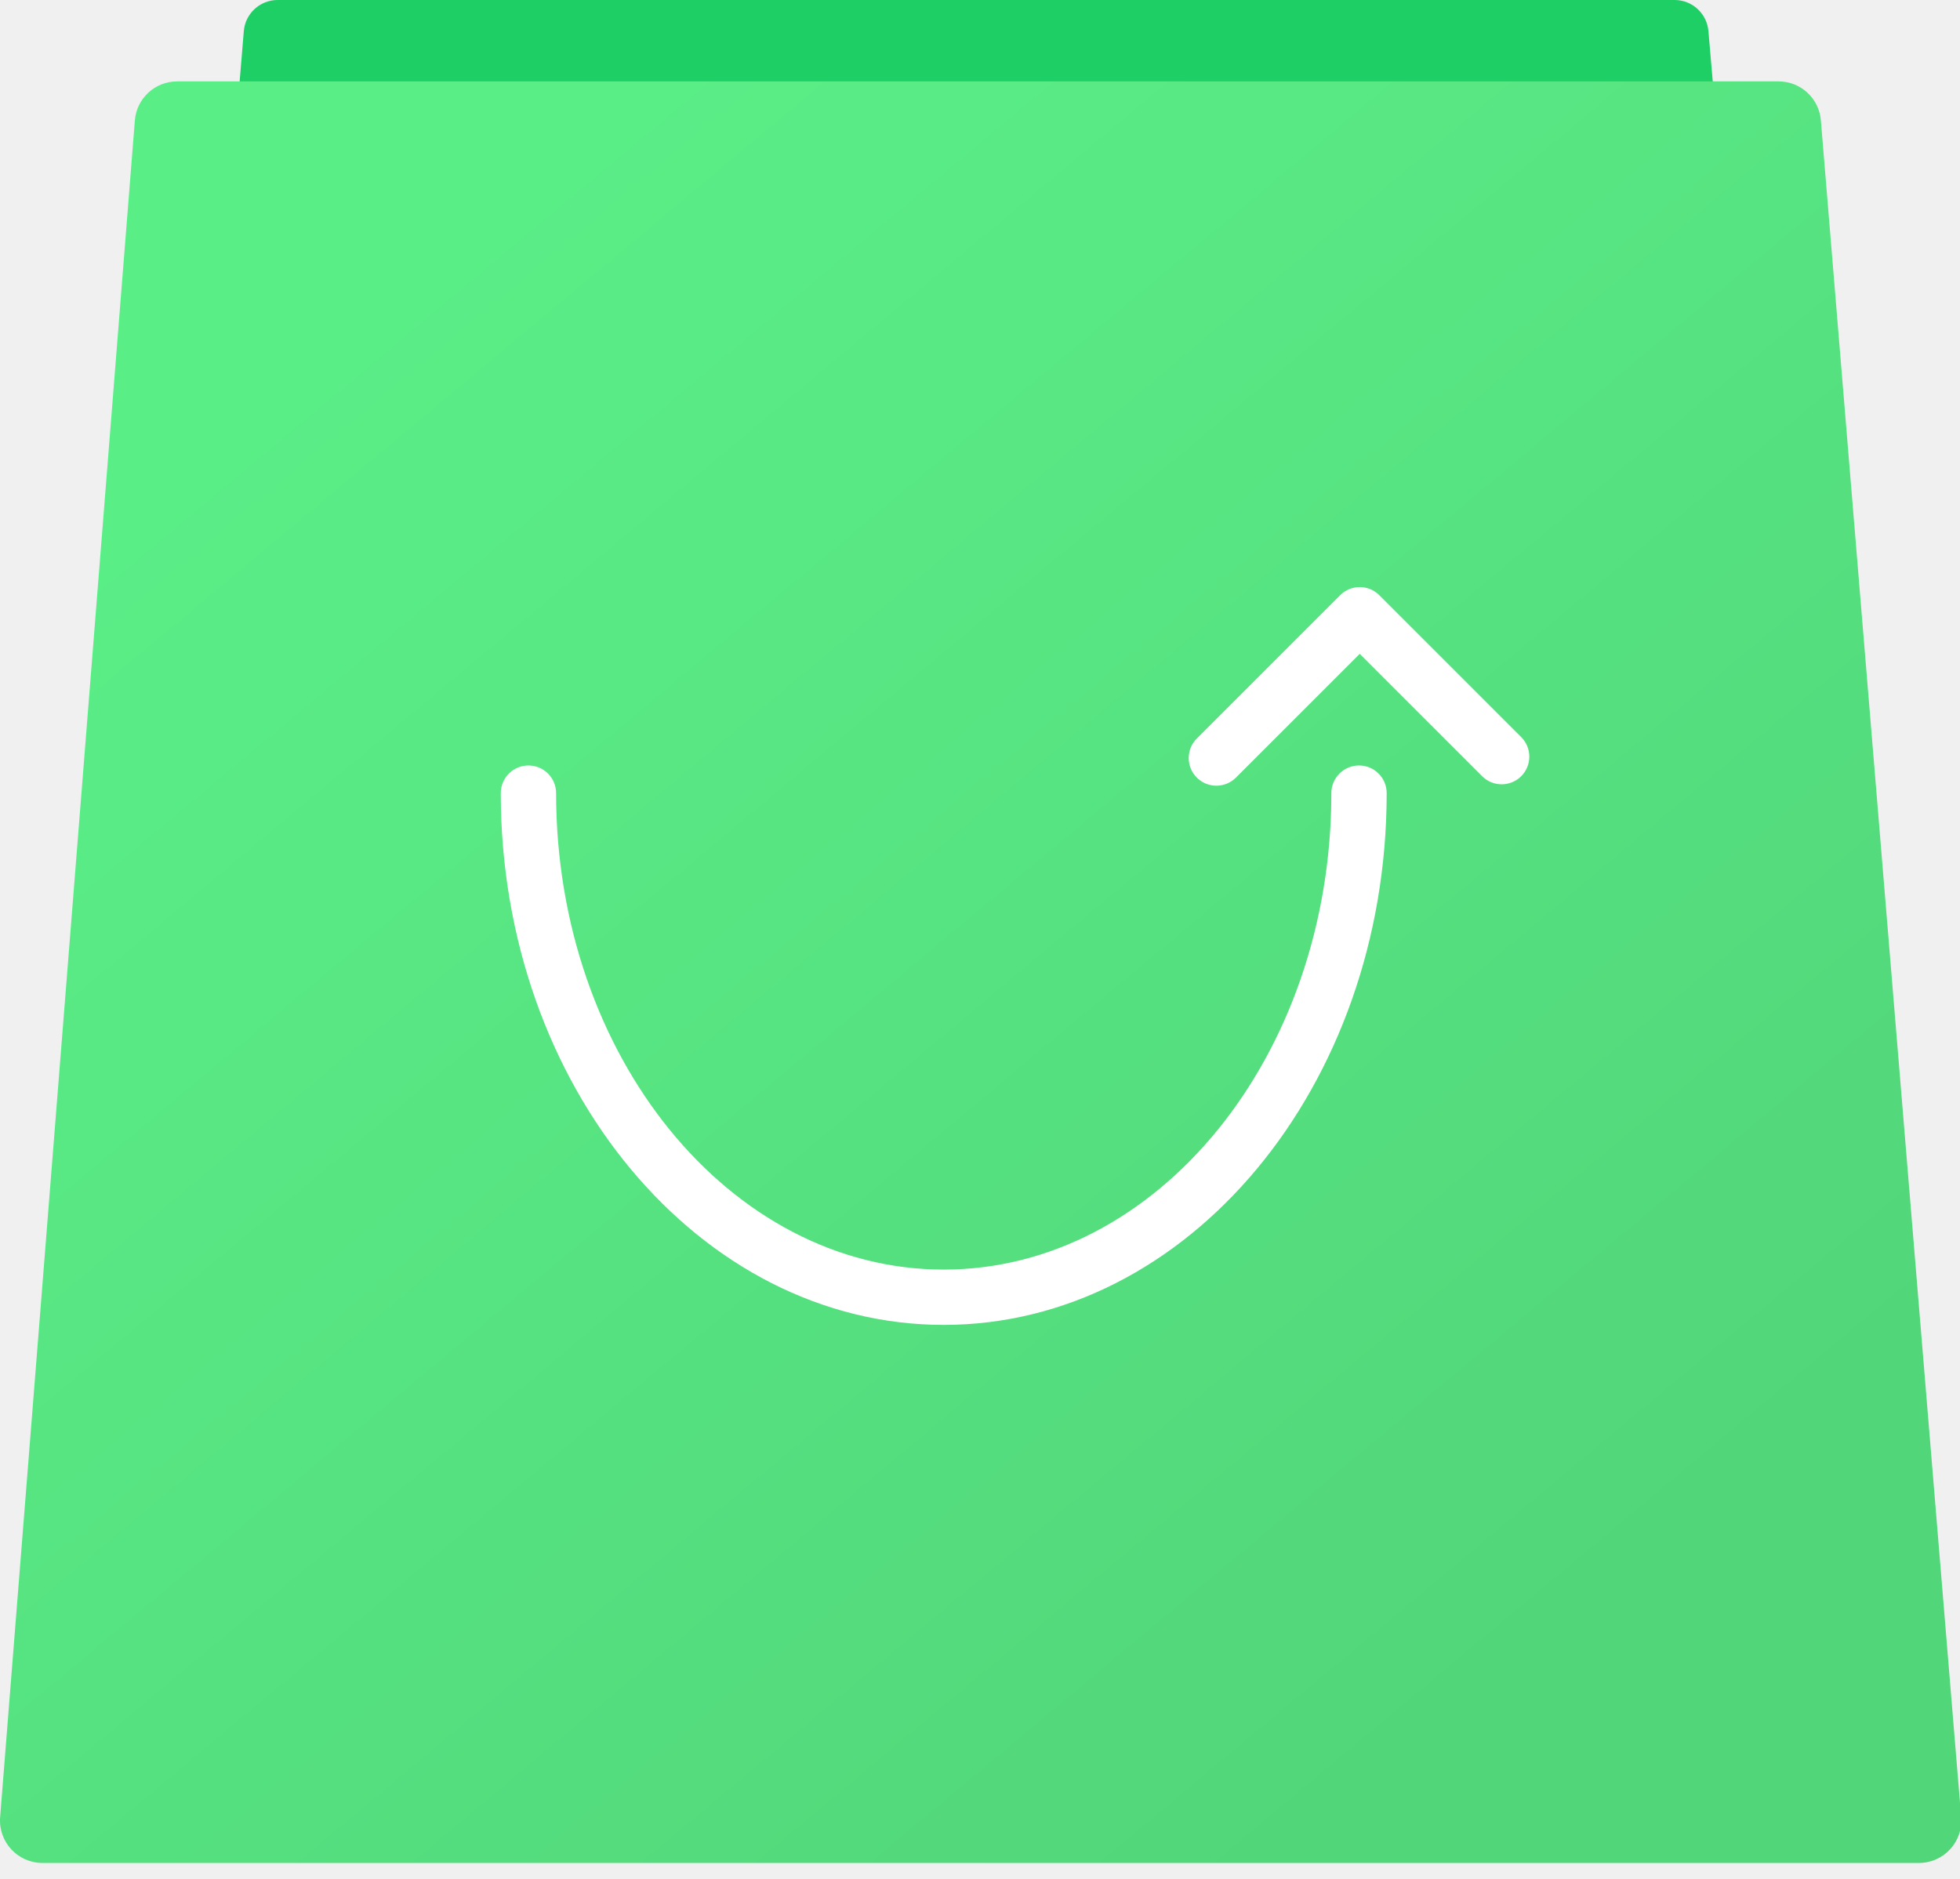
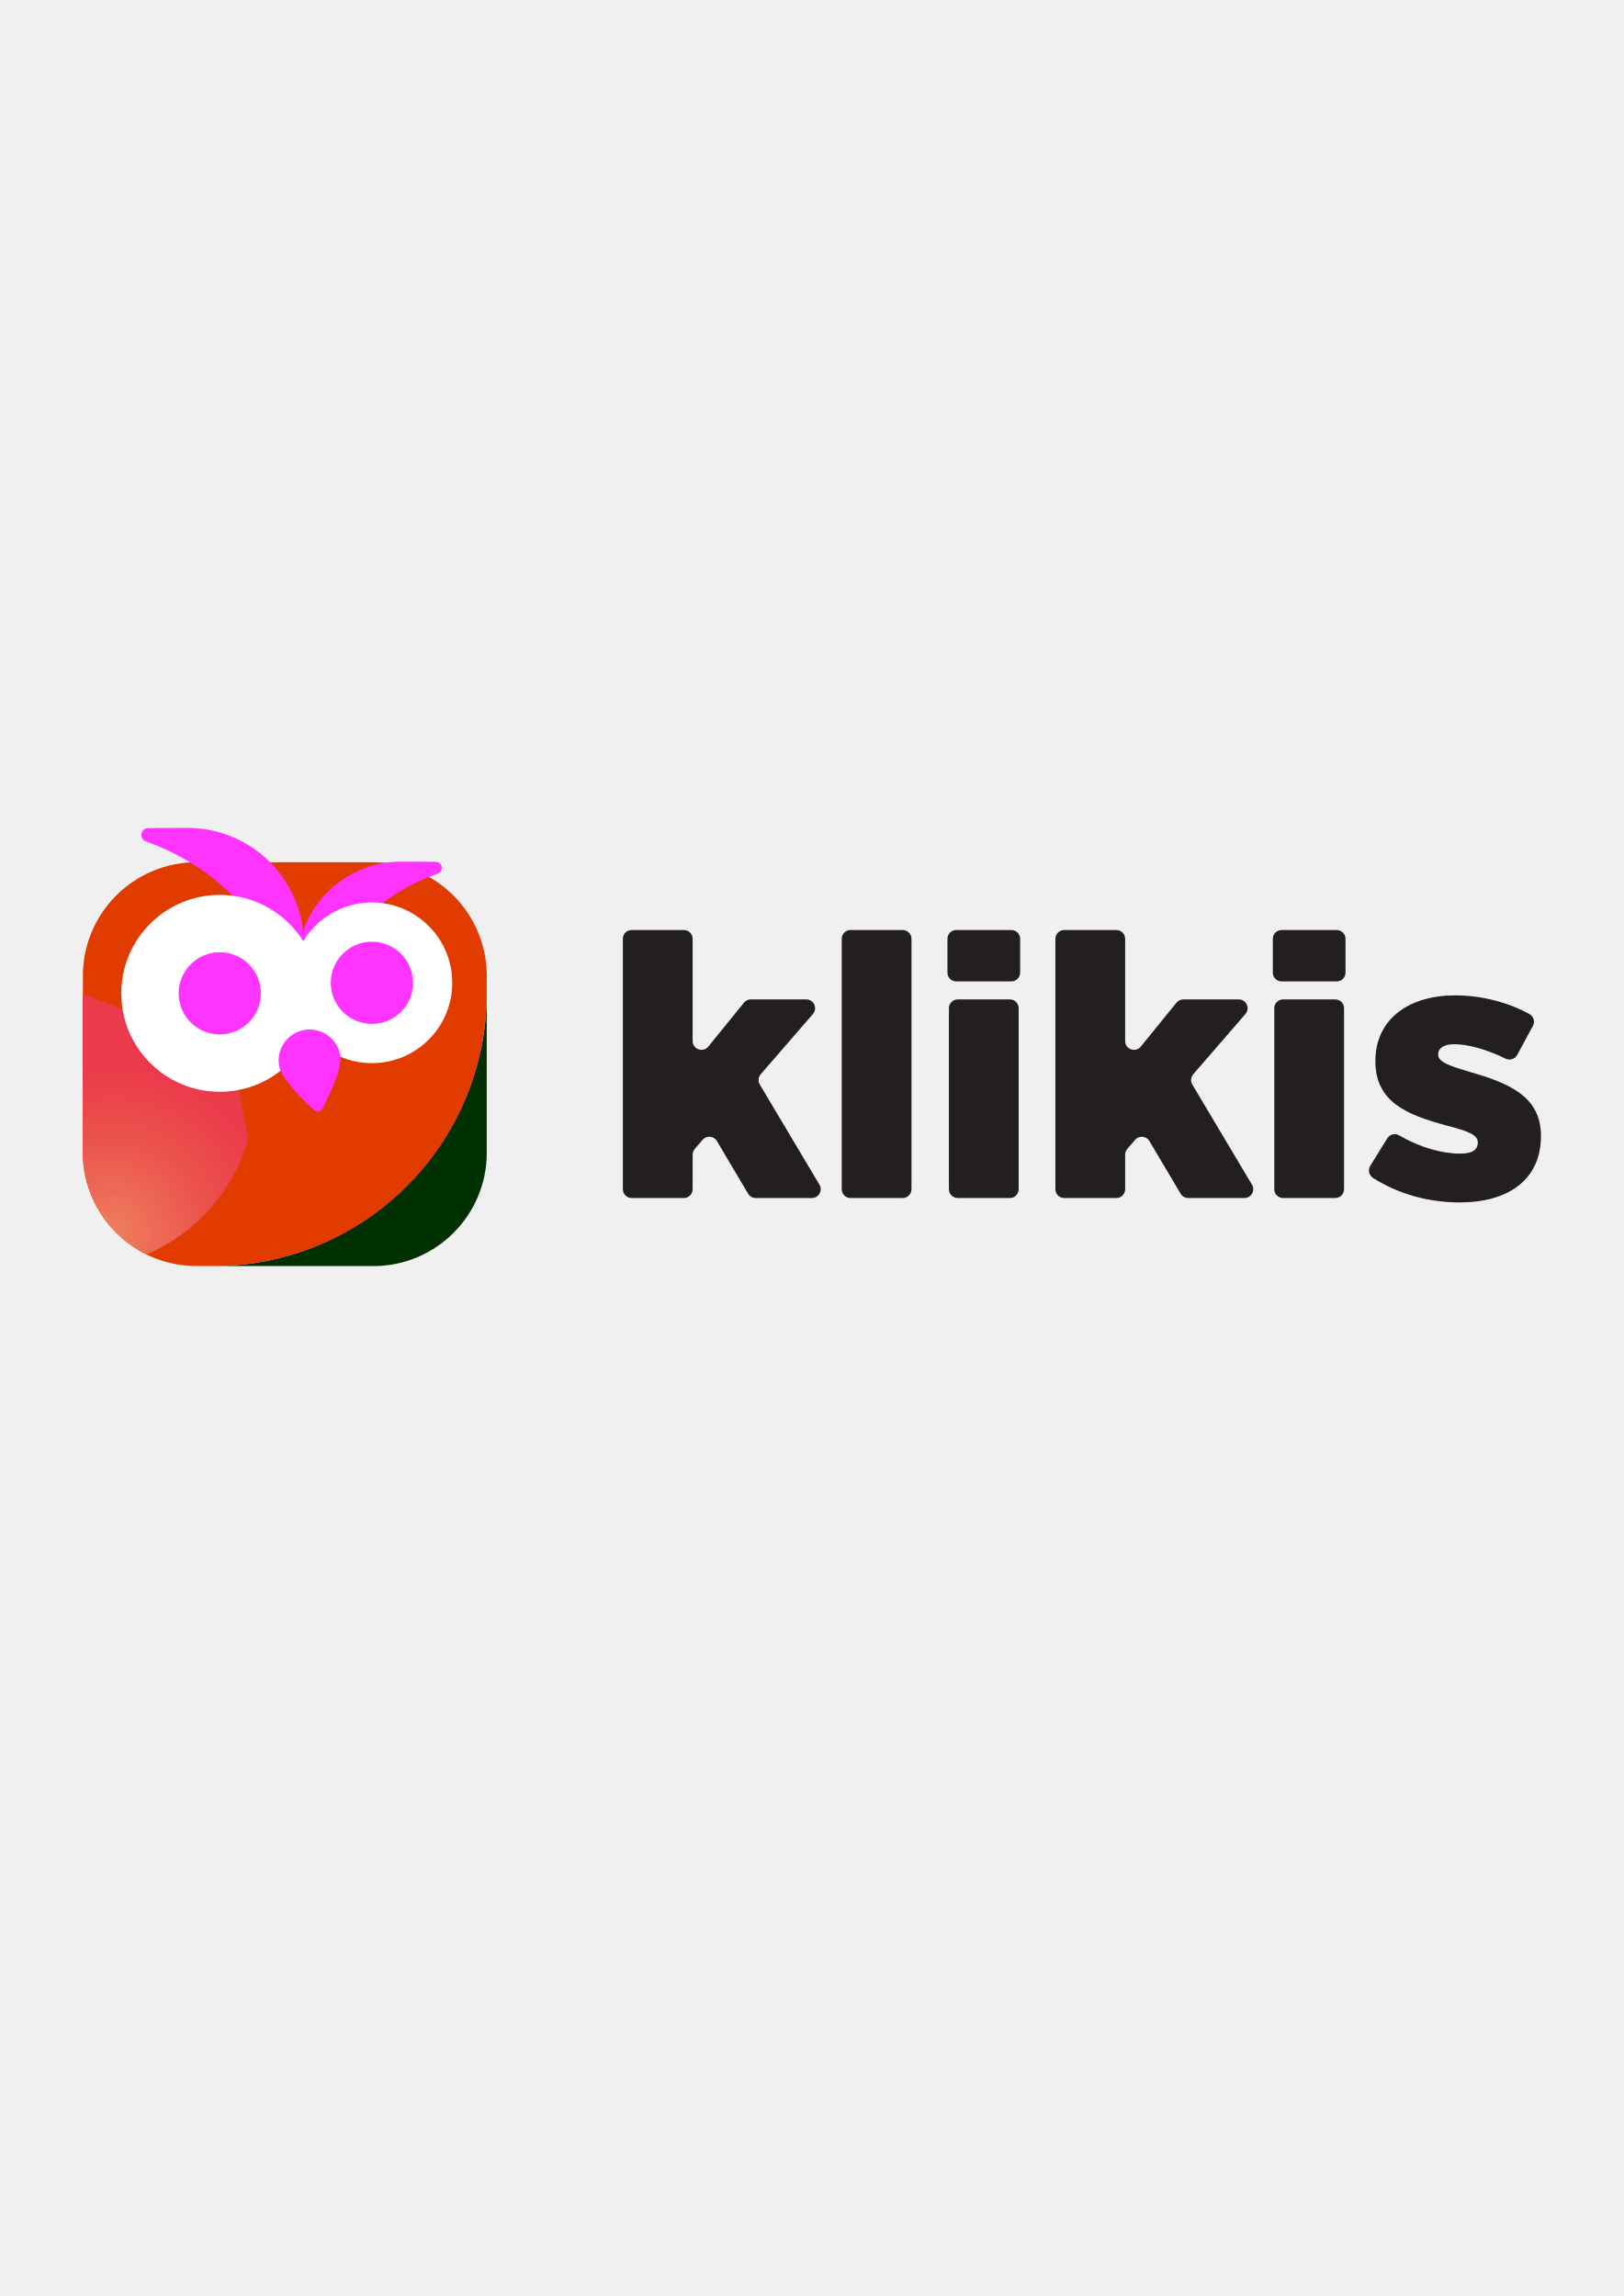
- <svg xmlns="http://www.w3.org/2000/svg" version="1.1" width="231" height="221.421" enable-background="new 0 0 1114.088 219.592" xml:space="preserve">
-   <rect id="backgroundrect" width="100%" height="100%" x="0" y="0" fill="none" stroke="none" class="" style="" />
-   <g class="currentLayer" style="">
-     <g id="svg_1">
-       <path fill="#1DCF65" d="M215.745,170.619c0.202,2.336-1.64,4.344-3.985,4.344H18.899c-2.339,0-4.179-1.998-3.986-4.33L28.734,3.67   C28.906,1.596,30.639,0,32.721,0h164.642c2.076,0,3.807,1.588,3.985,3.656L215.745,170.619z" id="svg_2" />
-       <linearGradient id="SVGID_1_" x1="0.8" y1="0.86" x2="0.153" y2="0.166">
-         <stop offset="0" style="stop-color:#52D67A" />
-         <stop offset="1" style="stop-color:#5AEE87" />
-       </linearGradient>
-       <path fill="url(#SVGID_1_)" d="M231.14,214.18c0.241,2.914-2.059,5.412-4.982,5.412H5c-2.917,0-5.215-2.486-4.984-5.395   L15.893,14.198c0.207-2.601,2.376-4.604,4.984-4.604h188.742c2.602,0,4.769,1.995,4.983,4.588L231.14,214.18z" id="svg_3" />
+ <svg xmlns="http://www.w3.org/2000/svg" viewBox="0 0 793.701 1122.52" height="1122.52" width="793.701" xml:space="preserve" id="svg2" version="1.1">
+   <defs id="defs6">
+     <clipPath id="clipPath18" clipPathUnits="userSpaceOnUse">
+       <path id="path16" d="M 0,841.89 H 595.276 V 0 H 0 Z" />
+     </clipPath>
+     <radialGradient id="radialGradient74" spreadMethod="pad" gradientTransform="matrix(40.30469,46.76785,46.76785,-40.30469,40.72645,389.396)" gradientUnits="userSpaceOnUse" r="1" cy="0" cx="0" fy="0" fx="0">
+       <stop id="stop64" offset="0" style="stop-opacity:1;stop-color:#ef7f5e" />
+       <stop id="stop66" offset="0.611" style="stop-opacity:1;stop-color:#eb4f4b" />
+       <stop id="stop68" offset="0.629" style="stop-opacity:1;stop-color:#eb4f4b" />
+       <stop id="stop70" offset="0.633" style="stop-opacity:1;stop-color:#eb4f4b" />
+       <stop id="stop72" offset="1" style="stop-opacity:1;stop-color:#eb3a4c" />
+     </radialGradient>
+     <clipPath id="clipPath84" clipPathUnits="userSpaceOnUse">
+       <path id="path82" d="M 0,841.89 H 595.276 V 0 H 0 Z" />
+     </clipPath>
+   </defs>
+   <g transform="matrix(1.333333,0,0,-1.333333,0,1122.52)" id="g10">
+     <g id="g12">
+       <g clip-path="url(#clipPath18)" id="g14">
+         <g transform="translate(231.5908,500.8729)" id="g20">
+           <path id="path22" style="fill:#231f20;fill-opacity:1;fill-rule:nonzero;stroke:none" d="m 0,0 h 19.109 c 1.787,0 3.234,-1.448 3.234,-3.234 v -37.463 c 0,-3.045 3.825,-4.403 5.745,-2.039 l 13.074,16.098 c 0.614,0.756 1.536,1.195 2.51,1.195 h 20.323 c 2.771,0 4.259,-3.258 2.444,-5.352 L 47.297,-52.89 c -0.913,-1.053 -1.047,-2.574 -0.334,-3.773 l 21.873,-36.719 c 1.284,-2.157 -0.269,-4.89 -2.778,-4.89 H 45.457 c -1.143,0 -2.201,0.604 -2.783,1.586 l -11.437,19.307 c -1.128,1.904 -3.792,2.138 -5.235,0.46 l -2.877,-3.347 c -0.504,-0.587 -0.782,-1.335 -0.782,-2.109 v -12.663 c 0,-1.786 -1.447,-3.234 -3.234,-3.234 H 0 c -1.786,0 -3.234,1.448 -3.234,3.234 V -3.234 C -3.234,-1.448 -1.786,0 0,0" />
+         </g>
+         <g transform="translate(311.8252,500.8729)" id="g24">
+           <path id="path26" style="fill:#231f20;fill-opacity:1;fill-rule:nonzero;stroke:none" d="m 0,0 h 19.108 c 1.787,0 3.235,-1.448 3.235,-3.234 v -91.804 c 0,-1.786 -1.448,-3.234 -3.235,-3.234 H 0 c -1.787,0 -3.234,1.448 -3.234,3.234 V -3.234 C -3.234,-1.448 -1.787,0 0,0" />
+         </g>
+         <g transform="translate(351.1191,475.4301)" id="g28">
+           <path id="path30" style="fill:#231f20;fill-opacity:1;fill-rule:nonzero;stroke:none" d="m 0,0 h 19.109 c 1.787,0 3.235,-1.448 3.235,-3.234 v -66.361 c 0,-1.786 -1.448,-3.234 -3.235,-3.234 H 0 c -1.786,0 -3.234,1.448 -3.234,3.234 V -3.234 C -3.234,-1.448 -1.786,0 0,0 m -0.538,25.443 h 20.185 c 1.787,0 3.235,-1.448 3.235,-3.235 V 9.831 c 0,-1.787 -1.448,-3.235 -3.235,-3.235 H -0.538 c -1.786,0 -3.234,1.448 -3.234,3.235 v 12.377 c 0,1.787 1.448,3.235 3.234,3.235" />
+         </g>
+         <g transform="translate(390.1582,500.8729)" id="g32">
+           <path id="path34" style="fill:#231f20;fill-opacity:1;fill-rule:nonzero;stroke:none" d="m 0,0 h 19.108 c 1.787,0 3.235,-1.448 3.235,-3.234 v -37.463 c 0,-3.045 3.825,-4.403 5.745,-2.039 l 13.073,16.098 c 0.614,0.756 1.537,1.195 2.511,1.195 h 20.322 c 2.772,0 4.259,-3.258 2.444,-5.352 L 47.297,-52.89 c -0.913,-1.053 -1.048,-2.574 -0.334,-3.773 l 21.873,-36.719 c 1.284,-2.157 -0.27,-4.89 -2.779,-4.89 H 45.456 c -1.143,0 -2.2,0.604 -2.782,1.586 l -11.438,19.307 c -1.128,1.904 -3.792,2.138 -5.235,0.46 l -2.876,-3.347 c -0.505,-0.587 -0.782,-1.335 -0.782,-2.109 v -12.663 c 0,-1.786 -1.448,-3.234 -3.235,-3.234 H 0 c -1.786,0 -3.234,1.448 -3.234,3.234 V -3.234 C -3.234,-1.448 -1.786,0 0,0" />
+         </g>
+         <g transform="translate(470.4053,475.4301)" id="g36">
+           <path id="path38" style="fill:#231f20;fill-opacity:1;fill-rule:nonzero;stroke:none" d="m 0,0 h 19.109 c 1.787,0 3.235,-1.448 3.235,-3.234 v -66.361 c 0,-1.786 -1.448,-3.234 -3.235,-3.234 H 0 c -1.786,0 -3.234,1.448 -3.234,3.234 V -3.234 C -3.234,-1.448 -1.786,0 0,0 m -0.539,25.443 h 20.186 c 1.787,0 3.235,-1.448 3.235,-3.235 V 9.831 c 0,-1.787 -1.448,-3.235 -3.235,-3.235 H -0.539 c -1.786,0 -3.233,1.448 -3.233,3.235 v 12.377 c 0,1.787 1.447,3.235 3.233,3.235" />
+         </g>
+         <g transform="translate(502.3613,414.3969)" id="g40">
+           <path id="path42" style="fill:#231f20;fill-opacity:1;fill-rule:nonzero;stroke:none" d="m 0,0 6.226,10.083 c 0.921,1.494 2.865,1.975 4.381,1.091 7.59,-4.422 15.621,-6.681 22.359,-6.681 4.442,0 6.462,1.346 6.462,4.174 0,2.826 -4.038,4.172 -11.712,6.192 -14.404,3.904 -25.847,8.616 -25.847,23.558 0,15.481 12.385,24.097 29.213,24.097 9.501,0 19.324,-2.472 27.262,-6.838 1.556,-0.856 2.124,-2.813 1.278,-4.375 L 53.867,40.677 C 53.04,39.151 51.156,38.55 49.6,39.316 c -6.733,3.315 -13.697,5.293 -18.788,5.293 -3.904,0 -5.922,-1.48 -5.922,-3.769 0,-2.827 4.172,-4.173 11.845,-6.462 14.405,-4.172 25.847,-9.019 25.847,-23.423 0,-16.019 -11.981,-24.366 -29.751,-24.366 -11.194,0 -22.277,2.923 -31.809,8.974 C -0.475,-3.486 -0.932,-1.509 0,0" />
+         </g>
+         <g transform="translate(178.4546,477.9315)" id="g44">
+           <path id="path46" style="fill:#003000;fill-opacity:1;fill-rule:evenodd;stroke:none" d="m 0,0 v -58.713 c 0,-22.942 -18.626,-41.569 -41.568,-41.569 h -58.713 C -44.935,-100.282 0,-55.347 0,0" />
+         </g>
+         <g transform="translate(78.5415,377.6566)" id="g48">
+           <path id="path50" style="fill:#e23b00;fill-opacity:1;fill-rule:nonzero;stroke:none" d="m 0,0 h -6.472 c -23.023,0 -41.687,18.664 -41.687,41.688 v 64.697 c 0,23.023 18.664,41.687 41.687,41.687 h 64.698 c 23.023,0 41.687,-18.664 41.687,-41.687 V 99.913 C 99.913,44.732 55.18,0 0,0" />
+         </g>
+       </g>
    </g>
-     <g id="svg_17">
-       <g id="svg_18">
-         <path fill="#FFFFFF" d="M111.224,156.169c-28.786,0-52.204-28.119-52.204-62.682c0-1.8,1.459-3.26,3.26-3.26s3.26,1.459,3.26,3.26    c0,30.968,20.494,56.162,45.685,56.162c25.191,0,45.685-25.194,45.685-56.162c0-1.8,1.459-3.26,3.26-3.26s3.26,1.459,3.26,3.26    C163.429,128.05,140.01,156.169,111.224,156.169z" id="svg_19" />
+     <g id="g52">
+       <g id="g54">
+         <g id="g60">
+           <g id="g62">
+             <path id="path76" style="fill:url(#radialGradient74);stroke:none" d="m 30.333,419.314 c 0,-16.418 9.539,-30.626 23.373,-37.378 v 0 c 31.028,13.254 37.384,42.703 37.384,42.703 v 0 l -6.775,32.681 -53.982,20.063 z" />
+           </g>
+         </g>
      </g>
-       <g id="svg_20">
-         <path fill="#FFFFFF" d="M143.358,92.613c-0.834,0-1.668-0.318-2.305-0.955c-1.273-1.273-1.273-3.337,0-4.61l16.894-16.894    c0.611-0.611,1.44-0.955,2.305-0.955l0,0c0.865,0,1.694,0.343,2.305,0.955l16.729,16.73c1.273,1.273,1.273,3.337,0,4.61    c-1.273,1.272-3.337,1.273-4.61,0L160.251,77.07l-14.588,14.588C145.026,92.295,144.192,92.613,143.358,92.613z" id="svg_21" />
+     </g>
+     <g id="g78">
+       <g clip-path="url(#clipPath84)" id="g80">
+         <g transform="translate(68.7612,538.3143)" id="g86">
+           <path id="path88" style="fill:#ff33ff;fill-opacity:1;fill-rule:evenodd;stroke:none" d="m 0,0 c 23.544,-0.001 42.659,-19.115 42.659,-42.659 0,0 -0.023,-11.517 -0.068,-21.885 -0.029,-0.713 -0.584,-1.293 -1.295,-1.356 -0.712,-0.062 -1.358,0.414 -1.511,1.111 -7.273,27.907 -28.132,50.344 -55.07,59.859 -1.135,0.406 -1.819,1.563 -1.628,2.754 0.191,1.191 1.204,2.076 2.41,2.107 C -6.714,-0.013 0,0 0,0" />
+         </g>
+         <g transform="translate(146.9126,525.9359)" id="g90">
+           <path id="path92" style="fill:#ff33ff;fill-opacity:1;fill-rule:evenodd;stroke:none" d="m 0,0 c -20.904,0 -37.874,-16.971 -37.874,-37.874 0,0 0.02,-10.225 0.06,-19.43 0.026,-0.634 0.519,-1.148 1.15,-1.204 0.631,-0.055 1.206,0.367 1.341,0.987 6.458,24.776 24.976,44.696 48.893,53.144 1.008,0.36 1.616,1.389 1.446,2.445 -0.17,1.057 -1.069,1.844 -2.14,1.87 C 5.961,-0.012 0,0 0,0" />
+         </g>
+         <g transform="translate(80.562,513.7523)" id="g94">
+           <path id="path96" style="fill:#ffffff;fill-opacity:1;fill-rule:evenodd;stroke:none" d="m 0,0 c 19.923,0 36.099,-16.175 36.099,-36.098 0,-19.924 -16.176,-36.099 -36.099,-36.099 -19.923,0 -36.098,16.175 -36.098,36.099 C -36.098,-16.175 -19.923,0 0,0" />
+         </g>
+         <g transform="translate(136.3462,510.9789)" id="g98">
+           <path id="path100" style="fill:#ffffff;fill-opacity:1;fill-rule:evenodd;stroke:none" d="M 0,0 C 16.26,0 29.461,-13.201 29.461,-29.46 29.461,-45.72 16.26,-58.92 0,-58.92 c -16.259,0 -29.46,13.2 -29.46,29.46 C -29.46,-13.201 -16.259,0 0,0" />
+         </g>
+         <g transform="translate(111.5737,464.2225)" id="g102">
+           <path id="path104" style="fill:#ff33ff;fill-opacity:1;fill-rule:evenodd;stroke:none" d="M 0,0 C 6.191,1.083 12.096,-3.063 13.179,-9.254 14.014,-14.026 8.956,-24.373 6.594,-28.865 6.315,-29.39 5.81,-29.758 5.224,-29.86 4.639,-29.962 4.039,-29.789 3.599,-29.389 -0.148,-25.965 -8.419,-17.95 -9.254,-13.179 -10.336,-6.988 -6.19,-1.083 0,0" />
+         </g>
+         <g transform="translate(80.562,492.7211)" id="g106">
+           <path id="path108" style="fill:#ff33ff;fill-opacity:1;fill-rule:evenodd;stroke:none" d="m 0,0 c 8.316,0 15.067,-6.751 15.067,-15.067 0,-8.316 -6.751,-15.068 -15.067,-15.068 -8.315,0 -15.067,6.752 -15.067,15.068 C -15.067,-6.751 -8.315,0 0,0" />
+         </g>
+         <g transform="translate(136.3462,496.5858)" id="g110">
+           <path id="path112" style="fill:#ff33ff;fill-opacity:1;fill-rule:evenodd;stroke:none" d="m 0,0 c 8.316,0 15.068,-6.751 15.068,-15.067 0,-8.316 -6.752,-15.068 -15.068,-15.068 -8.315,0 -15.067,6.752 -15.067,15.068 C -15.067,-6.751 -8.315,0 0,0" />
+         </g>
      </g>
    </g>
  </g>
</svg>
